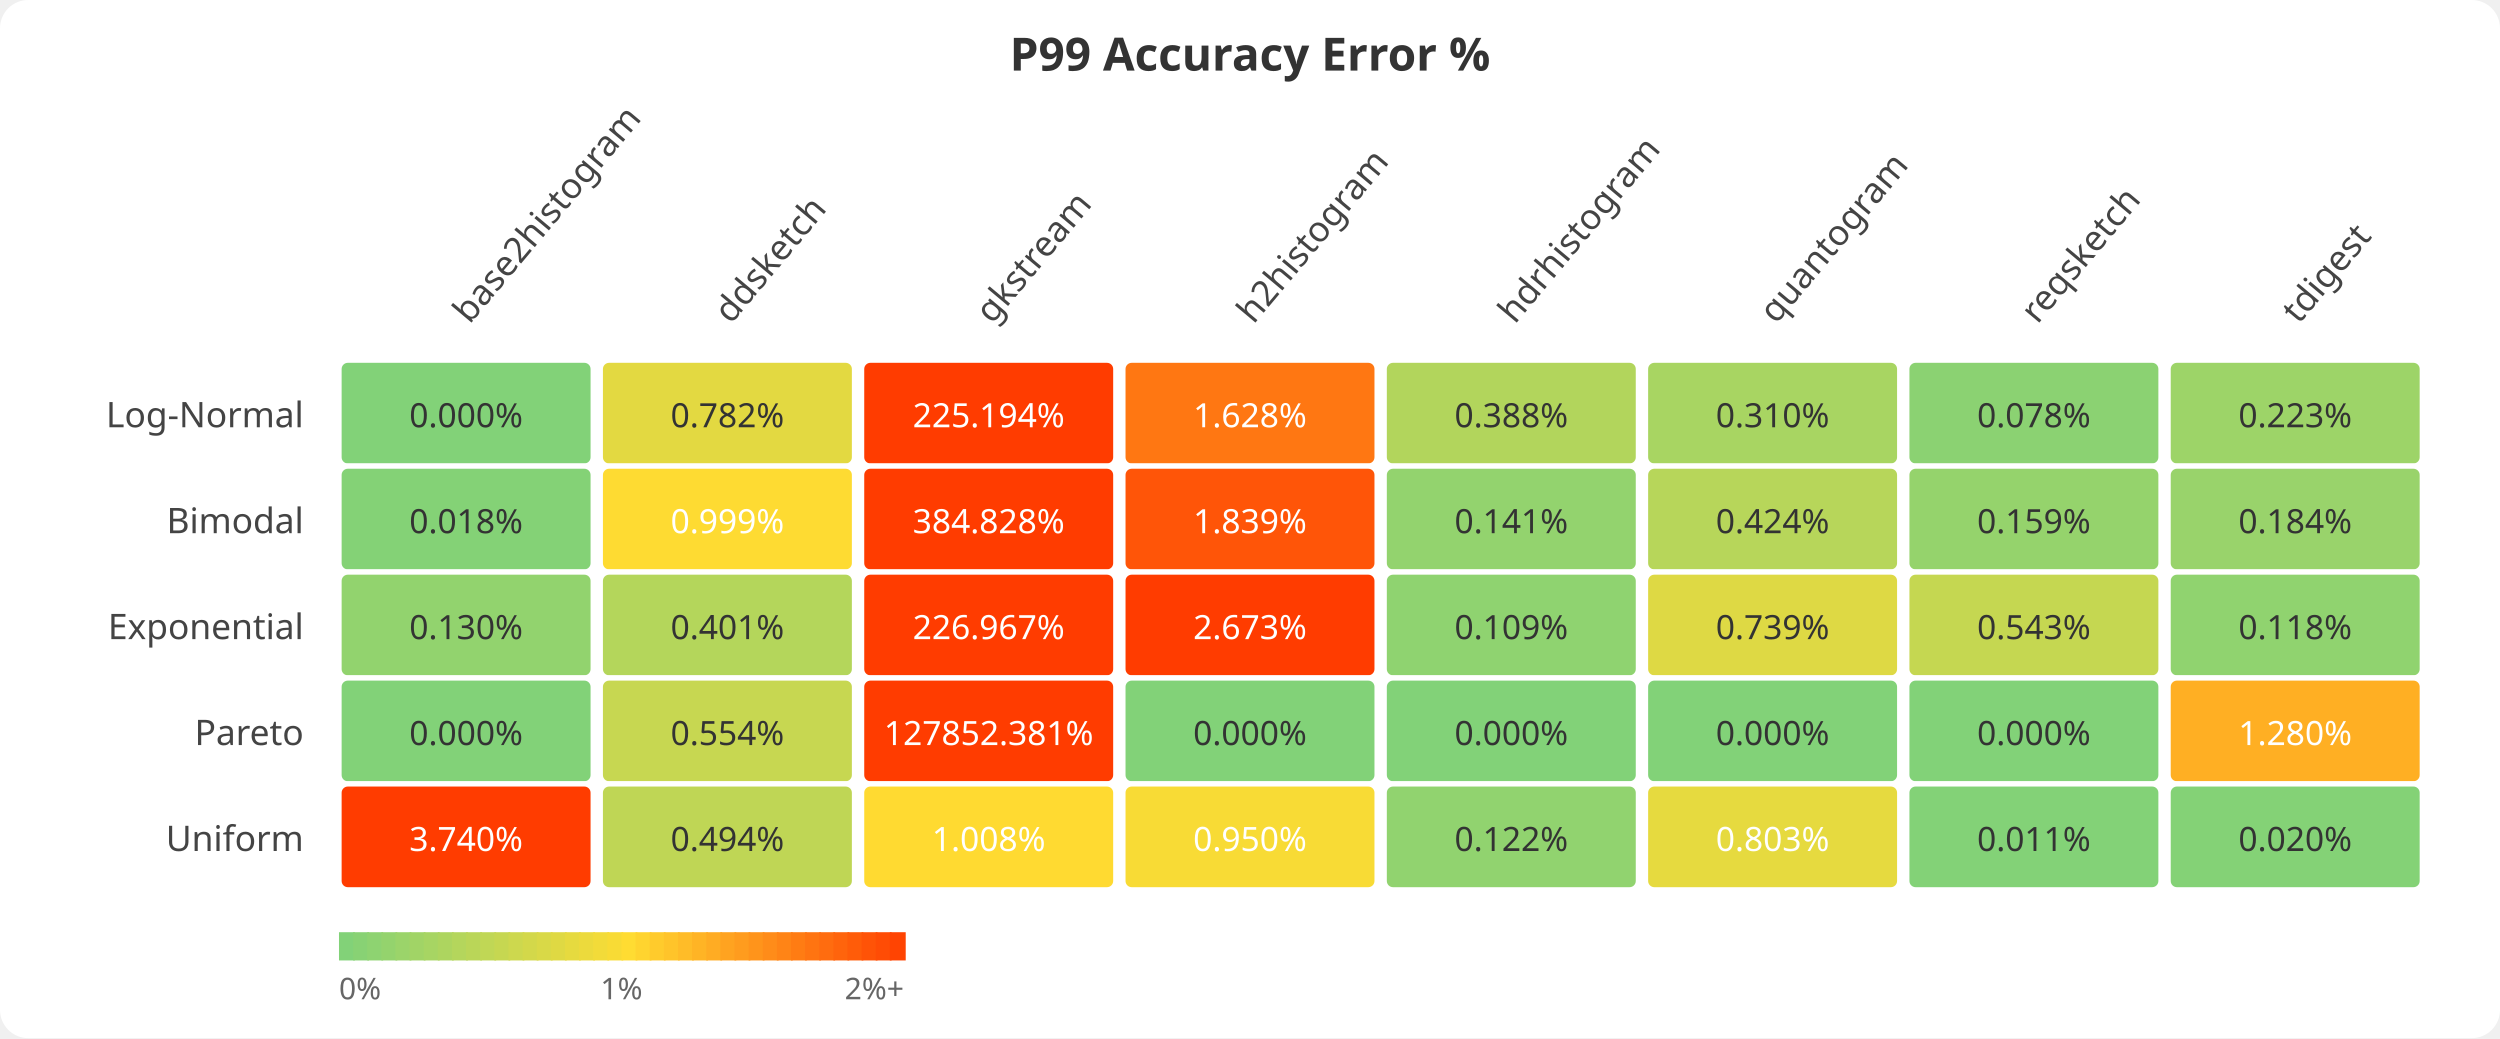
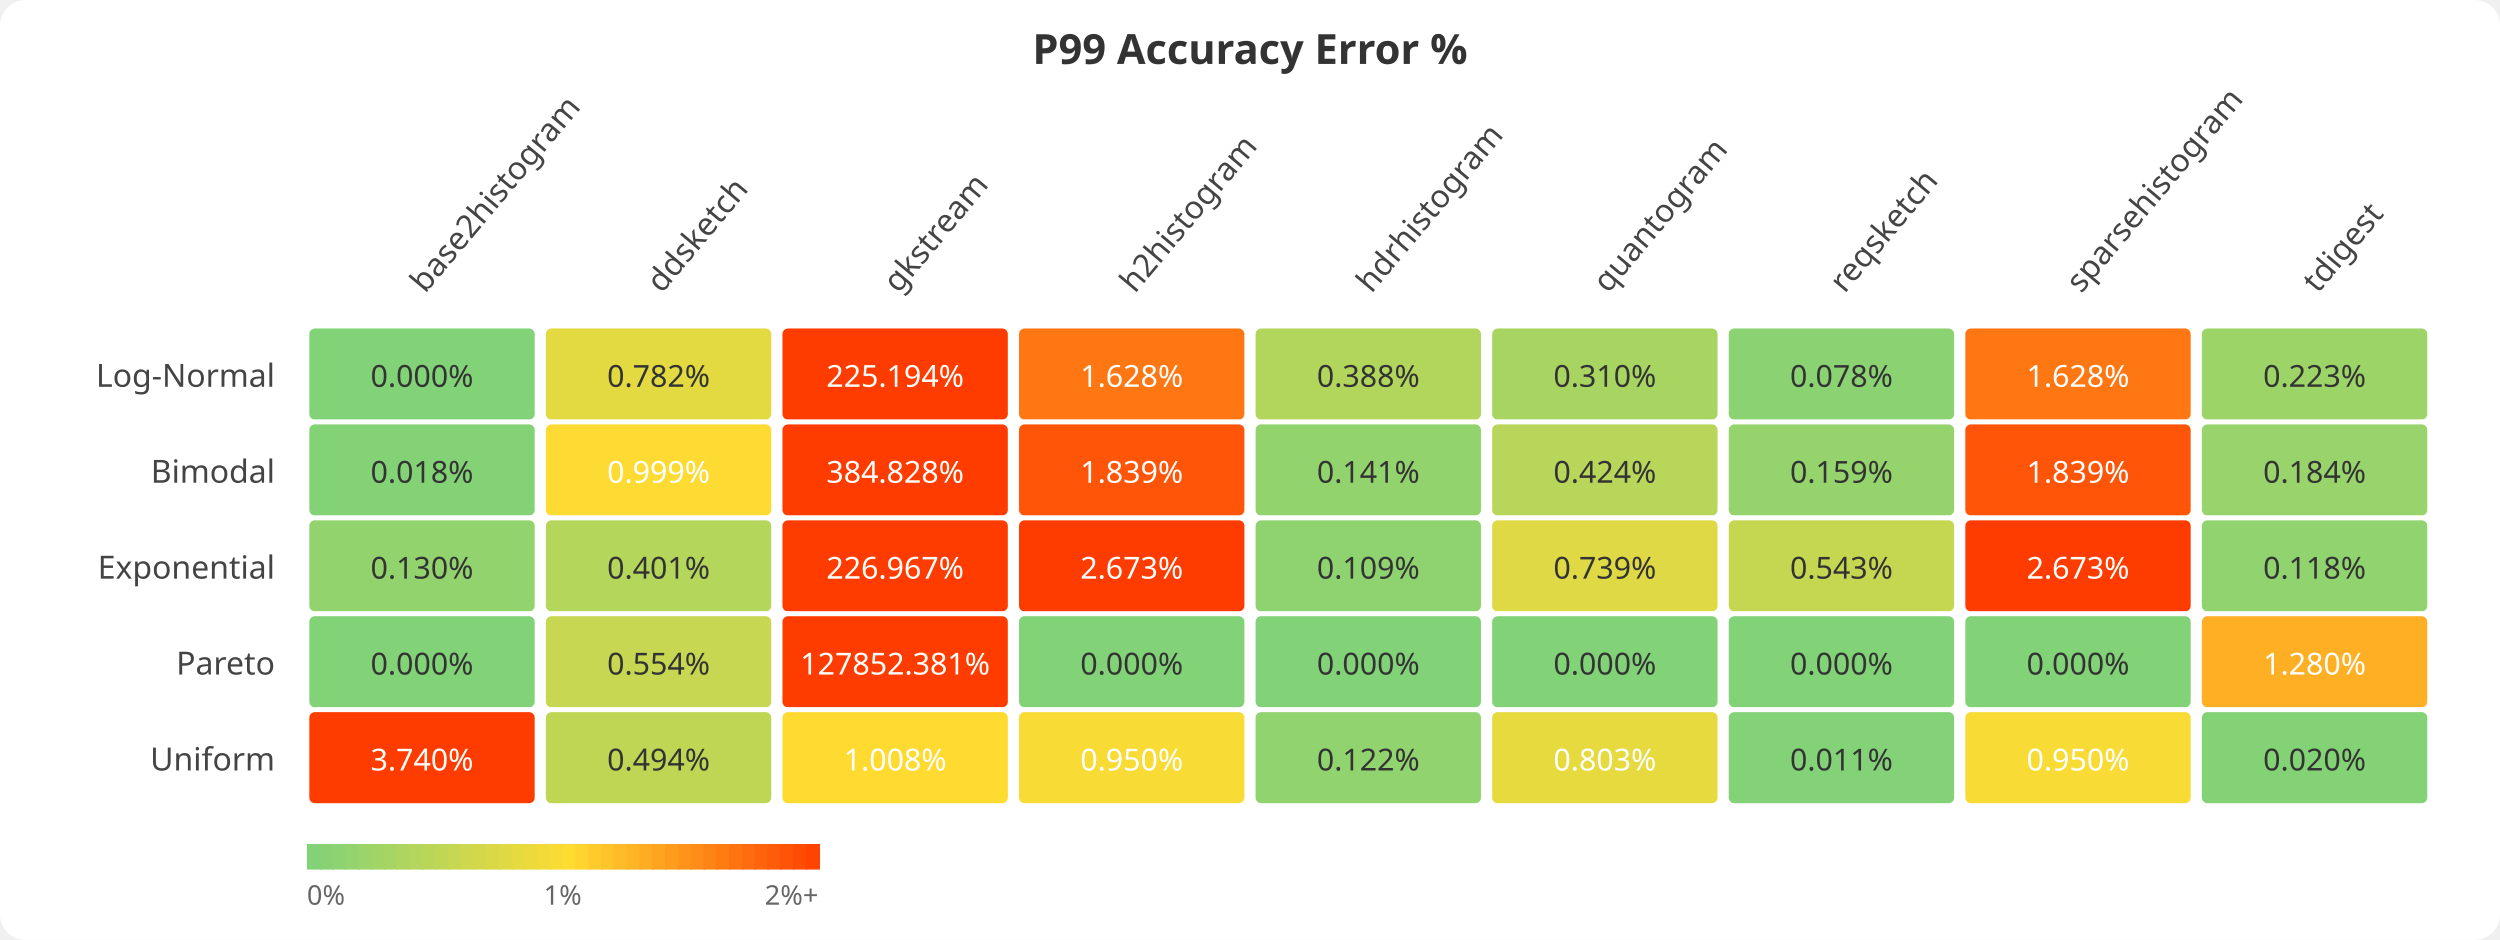
- <svg xmlns="http://www.w3.org/2000/svg" viewBox="0 0 708 294" width="708" height="294">
-   <rect x="0.0" y="0.0" width="708.0" height="294.0" fill="white" rx="8" />
-   <text x="354.0" y="20.0" font-family="system-ui,sans-serif" font-size="13" font-weight="600" fill="#333" text-anchor="middle">P99 Accuracy Error %</text>
+ <svg xmlns="http://www.w3.org/2000/svg" viewBox="0 0 782 294" width="782" height="294">
+   <rect x="0.0" y="0.0" width="782.0" height="294.0" fill="white" rx="8" />
+   <text x="391.0" y="20.0" font-family="system-ui,sans-serif" font-size="13" font-weight="600" fill="#333" text-anchor="middle">P99 Accuracy Error %</text>
  <text x="133.0" y="92.0" font-family="system-ui,sans-serif" font-size="10" fill="#444" text-anchor="start" transform="rotate(-50,133.0,92.0)">base2histogram</text>
  <text x="207.0" y="92.0" font-family="system-ui,sans-serif" font-size="10" fill="#444" text-anchor="start" transform="rotate(-50,207.0,92.0)">ddsketch</text>
  <text x="281.0" y="92.0" font-family="system-ui,sans-serif" font-size="10" fill="#444" text-anchor="start" transform="rotate(-50,281.0,92.0)">gkstream</text>
  <text x="355.0" y="92.0" font-family="system-ui,sans-serif" font-size="10" fill="#444" text-anchor="start" transform="rotate(-50,355.0,92.0)">h2histogram</text>
  <text x="429.0" y="92.0" font-family="system-ui,sans-serif" font-size="10" fill="#444" text-anchor="start" transform="rotate(-50,429.0,92.0)">hdrhistogram</text>
  <text x="503.0" y="92.0" font-family="system-ui,sans-serif" font-size="10" fill="#444" text-anchor="start" transform="rotate(-50,503.0,92.0)">quantogram</text>
  <text x="577.0" y="92.0" font-family="system-ui,sans-serif" font-size="10" fill="#444" text-anchor="start" transform="rotate(-50,577.0,92.0)">reqsketch</text>
-   <text x="651.0" y="92.0" font-family="system-ui,sans-serif" font-size="10" fill="#444" text-anchor="start" transform="rotate(-50,651.0,92.0)">tdigest</text>
+   <text x="651.0" y="92.0" font-family="system-ui,sans-serif" font-size="10" fill="#444" text-anchor="start" transform="rotate(-50,651.0,92.0)">sparsehistogram</text>
+   <text x="725.0" y="92.0" font-family="system-ui,sans-serif" font-size="10" fill="#444" text-anchor="start" transform="rotate(-50,725.0,92.0)">tdigest</text>
  <text x="86.0" y="121.0" font-family="system-ui,sans-serif" font-size="10" fill="#444" text-anchor="end">Log-Normal</text>
  <rect x="96.0" y="102.0" width="72.0" height="30.0" fill="#82d278" stroke="white" stroke-width="1.5" rx="2.5" />
  <text x="132.0" y="121.0" font-family="system-ui,sans-serif" font-size="9.5" font-weight="500" fill="#333" text-anchor="middle">0.000%</text>
  <rect x="170.0" y="102.0" width="72.0" height="30.0" fill="#e3d941" stroke="white" stroke-width="1.5" rx="2.5" />
  <text x="206.0" y="121.0" font-family="system-ui,sans-serif" font-size="9.5" font-weight="500" fill="#333" text-anchor="middle">0.782%</text>
  <rect x="244.0" y="102.0" width="72.0" height="30.0" fill="#ff3c00" stroke="white" stroke-width="1.5" rx="2.5" />
  <text x="280.0" y="121.0" font-family="system-ui,sans-serif" font-size="9.5" font-weight="500" fill="#fff" text-anchor="middle">225.194%</text>
  <rect x="318.0" y="102.0" width="72.0" height="30.0" fill="#ff7712" stroke="white" stroke-width="1.5" rx="2.5" />
  <text x="354.0" y="121.0" font-family="system-ui,sans-serif" font-size="9.5" font-weight="500" fill="#fff" text-anchor="middle">1.628%</text>
  <rect x="392.0" y="102.0" width="72.0" height="30.0" fill="#b2d55c" stroke="white" stroke-width="1.5" rx="2.5" />
  <text x="428.0" y="121.0" font-family="system-ui,sans-serif" font-size="9.5" font-weight="500" fill="#333" text-anchor="middle">0.388%</text>
  <rect x="466.0" y="102.0" width="72.0" height="30.0" fill="#a8d562" stroke="white" stroke-width="1.5" rx="2.5" />
  <text x="502.0" y="121.0" font-family="system-ui,sans-serif" font-size="9.5" font-weight="500" fill="#333" text-anchor="middle">0.310%</text>
  <rect x="540.0" y="102.0" width="72.0" height="30.0" fill="#8bd272" stroke="white" stroke-width="1.5" rx="2.5" />
  <text x="576.0" y="121.0" font-family="system-ui,sans-serif" font-size="9.5" font-weight="500" fill="#333" text-anchor="middle">0.078%</text>
-   <rect x="614.0" y="102.0" width="72.0" height="30.0" fill="#9dd468" stroke="white" stroke-width="1.5" rx="2.5" />
-   <text x="650.0" y="121.0" font-family="system-ui,sans-serif" font-size="9.5" font-weight="500" fill="#333" text-anchor="middle">0.223%</text>
+   <rect x="614.0" y="102.0" width="72.0" height="30.0" fill="#ff7712" stroke="white" stroke-width="1.5" rx="2.5" />
+   <text x="650.0" y="121.0" font-family="system-ui,sans-serif" font-size="9.5" font-weight="500" fill="#fff" text-anchor="middle">1.628%</text>
+   <rect x="688.0" y="102.0" width="72.0" height="30.0" fill="#9dd468" stroke="white" stroke-width="1.5" rx="2.5" />
+   <text x="724.0" y="121.0" font-family="system-ui,sans-serif" font-size="9.5" font-weight="500" fill="#333" text-anchor="middle">0.223%</text>
  <text x="86.0" y="151.0" font-family="system-ui,sans-serif" font-size="10" fill="#444" text-anchor="end">Bimodal</text>
  <rect x="96.0" y="132.0" width="72.0" height="30.0" fill="#84d276" stroke="white" stroke-width="1.5" rx="2.5" />
  <text x="132.0" y="151.0" font-family="system-ui,sans-serif" font-size="9.5" font-weight="500" fill="#333" text-anchor="middle">0.018%</text>
  <rect x="170.0" y="132.0" width="72.0" height="30.0" fill="#fedb32" stroke="white" stroke-width="1.5" rx="2.5" />
  <text x="206.0" y="151.0" font-family="system-ui,sans-serif" font-size="9.5" font-weight="500" fill="#fff" text-anchor="middle">0.999%</text>
  <rect x="244.0" y="132.0" width="72.0" height="30.0" fill="#ff3c00" stroke="white" stroke-width="1.5" rx="2.5" />
  <text x="280.0" y="151.0" font-family="system-ui,sans-serif" font-size="9.5" font-weight="500" fill="#fff" text-anchor="middle">384.828%</text>
  <rect x="318.0" y="132.0" width="72.0" height="30.0" fill="#ff5508" stroke="white" stroke-width="1.5" rx="2.5" />
  <text x="354.0" y="151.0" font-family="system-ui,sans-serif" font-size="9.5" font-weight="500" fill="#fff" text-anchor="middle">1.839%</text>
  <rect x="392.0" y="132.0" width="72.0" height="30.0" fill="#93d36e" stroke="white" stroke-width="1.5" rx="2.5" />
  <text x="428.0" y="151.0" font-family="system-ui,sans-serif" font-size="9.5" font-weight="500" fill="#333" text-anchor="middle">0.141%</text>
  <rect x="466.0" y="132.0" width="72.0" height="30.0" fill="#b7d65a" stroke="white" stroke-width="1.5" rx="2.5" />
  <text x="502.0" y="151.0" font-family="system-ui,sans-serif" font-size="9.5" font-weight="500" fill="#333" text-anchor="middle">0.424%</text>
  <rect x="540.0" y="132.0" width="72.0" height="30.0" fill="#95d36c" stroke="white" stroke-width="1.5" rx="2.5" />
  <text x="576.0" y="151.0" font-family="system-ui,sans-serif" font-size="9.5" font-weight="500" fill="#333" text-anchor="middle">0.159%</text>
-   <rect x="614.0" y="132.0" width="72.0" height="30.0" fill="#99d36b" stroke="white" stroke-width="1.5" rx="2.5" />
-   <text x="650.0" y="151.0" font-family="system-ui,sans-serif" font-size="9.5" font-weight="500" fill="#333" text-anchor="middle">0.184%</text>
+   <rect x="614.0" y="132.0" width="72.0" height="30.0" fill="#ff5508" stroke="white" stroke-width="1.5" rx="2.5" />
+   <text x="650.0" y="151.0" font-family="system-ui,sans-serif" font-size="9.5" font-weight="500" fill="#fff" text-anchor="middle">1.839%</text>
+   <rect x="688.0" y="132.0" width="72.0" height="30.0" fill="#99d36b" stroke="white" stroke-width="1.5" rx="2.5" />
+   <text x="724.0" y="151.0" font-family="system-ui,sans-serif" font-size="9.5" font-weight="500" fill="#333" text-anchor="middle">0.184%</text>
  <text x="86.0" y="181.0" font-family="system-ui,sans-serif" font-size="10" fill="#444" text-anchor="end">Exponential</text>
  <rect x="96.0" y="162.0" width="72.0" height="30.0" fill="#92d36e" stroke="white" stroke-width="1.5" rx="2.5" />
  <text x="132.0" y="181.0" font-family="system-ui,sans-serif" font-size="9.5" font-weight="500" fill="#333" text-anchor="middle">0.130%</text>
  <rect x="170.0" y="162.0" width="72.0" height="30.0" fill="#b4d65b" stroke="white" stroke-width="1.5" rx="2.5" />
  <text x="206.0" y="181.0" font-family="system-ui,sans-serif" font-size="9.5" font-weight="500" fill="#333" text-anchor="middle">0.401%</text>
  <rect x="244.0" y="162.0" width="72.0" height="30.0" fill="#ff3c00" stroke="white" stroke-width="1.5" rx="2.5" />
  <text x="280.0" y="181.0" font-family="system-ui,sans-serif" font-size="9.5" font-weight="500" fill="#fff" text-anchor="middle">226.967%</text>
  <rect x="318.0" y="162.0" width="72.0" height="30.0" fill="#ff3c00" stroke="white" stroke-width="1.5" rx="2.5" />
  <text x="354.0" y="181.0" font-family="system-ui,sans-serif" font-size="9.5" font-weight="500" fill="#fff" text-anchor="middle">2.673%</text>
  <rect x="392.0" y="162.0" width="72.0" height="30.0" fill="#8fd370" stroke="white" stroke-width="1.5" rx="2.5" />
  <text x="428.0" y="181.0" font-family="system-ui,sans-serif" font-size="9.5" font-weight="500" fill="#333" text-anchor="middle">0.109%</text>
  <rect x="466.0" y="162.0" width="72.0" height="30.0" fill="#ded944" stroke="white" stroke-width="1.5" rx="2.5" />
  <text x="502.0" y="181.0" font-family="system-ui,sans-serif" font-size="9.5" font-weight="500" fill="#333" text-anchor="middle">0.739%</text>
  <rect x="540.0" y="162.0" width="72.0" height="30.0" fill="#c5d751" stroke="white" stroke-width="1.5" rx="2.5" />
  <text x="576.0" y="181.0" font-family="system-ui,sans-serif" font-size="9.5" font-weight="500" fill="#333" text-anchor="middle">0.543%</text>
-   <rect x="614.0" y="162.0" width="72.0" height="30.0" fill="#90d36f" stroke="white" stroke-width="1.5" rx="2.5" />
-   <text x="650.0" y="181.0" font-family="system-ui,sans-serif" font-size="9.5" font-weight="500" fill="#333" text-anchor="middle">0.118%</text>
+   <rect x="614.0" y="162.0" width="72.0" height="30.0" fill="#ff3c00" stroke="white" stroke-width="1.5" rx="2.5" />
+   <text x="650.0" y="181.0" font-family="system-ui,sans-serif" font-size="9.5" font-weight="500" fill="#fff" text-anchor="middle">2.673%</text>
+   <rect x="688.0" y="162.0" width="72.0" height="30.0" fill="#90d36f" stroke="white" stroke-width="1.5" rx="2.5" />
+   <text x="724.0" y="181.0" font-family="system-ui,sans-serif" font-size="9.5" font-weight="500" fill="#333" text-anchor="middle">0.118%</text>
  <text x="86.0" y="211.0" font-family="system-ui,sans-serif" font-size="10" fill="#444" text-anchor="end">Pareto</text>
  <rect x="96.0" y="192.0" width="72.0" height="30.0" fill="#82d278" stroke="white" stroke-width="1.5" rx="2.5" />
  <text x="132.0" y="211.0" font-family="system-ui,sans-serif" font-size="9.5" font-weight="500" fill="#333" text-anchor="middle">0.000%</text>
  <rect x="170.0" y="192.0" width="72.0" height="30.0" fill="#c7d751" stroke="white" stroke-width="1.5" rx="2.5" />
  <text x="206.0" y="211.0" font-family="system-ui,sans-serif" font-size="9.5" font-weight="500" fill="#333" text-anchor="middle">0.554%</text>
  <rect x="244.0" y="192.0" width="72.0" height="30.0" fill="#ff3c00" stroke="white" stroke-width="1.5" rx="2.5" />
  <text x="280.0" y="211.0" font-family="system-ui,sans-serif" font-size="9.5" font-weight="500" fill="#fff" text-anchor="middle">127852.381%</text>
  <rect x="318.0" y="192.0" width="72.0" height="30.0" fill="#82d278" stroke="white" stroke-width="1.5" rx="2.5" />
  <text x="354.0" y="211.0" font-family="system-ui,sans-serif" font-size="9.5" font-weight="500" fill="#333" text-anchor="middle">0.000%</text>
  <rect x="392.0" y="192.0" width="72.0" height="30.0" fill="#82d278" stroke="white" stroke-width="1.5" rx="2.5" />
  <text x="428.0" y="211.0" font-family="system-ui,sans-serif" font-size="9.5" font-weight="500" fill="#333" text-anchor="middle">0.000%</text>
  <rect x="466.0" y="192.0" width="72.0" height="30.0" fill="#82d278" stroke="white" stroke-width="1.5" rx="2.5" />
  <text x="502.0" y="211.0" font-family="system-ui,sans-serif" font-size="9.5" font-weight="500" fill="#333" text-anchor="middle">0.000%</text>
  <rect x="540.0" y="192.0" width="72.0" height="30.0" fill="#82d278" stroke="white" stroke-width="1.5" rx="2.5" />
  <text x="576.0" y="211.0" font-family="system-ui,sans-serif" font-size="9.5" font-weight="500" fill="#333" text-anchor="middle">0.000%</text>
-   <rect x="614.0" y="192.0" width="72.0" height="30.0" fill="#ffaf23" stroke="white" stroke-width="1.5" rx="2.5" />
-   <text x="650.0" y="211.0" font-family="system-ui,sans-serif" font-size="9.5" font-weight="500" fill="#fff" text-anchor="middle">1.280%</text>
+   <rect x="614.0" y="192.0" width="72.0" height="30.0" fill="#82d278" stroke="white" stroke-width="1.5" rx="2.5" />
+   <text x="650.0" y="211.0" font-family="system-ui,sans-serif" font-size="9.5" font-weight="500" fill="#333" text-anchor="middle">0.000%</text>
+   <rect x="688.0" y="192.0" width="72.0" height="30.0" fill="#ffaf23" stroke="white" stroke-width="1.5" rx="2.5" />
+   <text x="724.0" y="211.0" font-family="system-ui,sans-serif" font-size="9.5" font-weight="500" fill="#fff" text-anchor="middle">1.280%</text>
  <text x="86.0" y="241.0" font-family="system-ui,sans-serif" font-size="10" fill="#444" text-anchor="end">Uniform</text>
  <rect x="96.0" y="222.0" width="72.0" height="30.0" fill="#ff3c00" stroke="white" stroke-width="1.5" rx="2.5" />
  <text x="132.0" y="241.0" font-family="system-ui,sans-serif" font-size="9.5" font-weight="500" fill="#fff" text-anchor="middle">3.740%</text>
  <rect x="170.0" y="222.0" width="72.0" height="30.0" fill="#bfd655" stroke="white" stroke-width="1.5" rx="2.5" />
  <text x="206.0" y="241.0" font-family="system-ui,sans-serif" font-size="9.5" font-weight="500" fill="#333" text-anchor="middle">0.494%</text>
  <rect x="244.0" y="222.0" width="72.0" height="30.0" fill="#ffda31" stroke="white" stroke-width="1.5" rx="2.5" />
  <text x="280.0" y="241.0" font-family="system-ui,sans-serif" font-size="9.5" font-weight="500" fill="#fff" text-anchor="middle">1.008%</text>
  <rect x="318.0" y="222.0" width="72.0" height="30.0" fill="#f8db35" stroke="white" stroke-width="1.5" rx="2.5" />
  <text x="354.0" y="241.0" font-family="system-ui,sans-serif" font-size="9.5" font-weight="500" fill="#fff" text-anchor="middle">0.950%</text>
  <rect x="392.0" y="222.0" width="72.0" height="30.0" fill="#91d36f" stroke="white" stroke-width="1.5" rx="2.5" />
  <text x="428.0" y="241.0" font-family="system-ui,sans-serif" font-size="9.5" font-weight="500" fill="#333" text-anchor="middle">0.122%</text>
  <rect x="466.0" y="222.0" width="72.0" height="30.0" fill="#e6da3f" stroke="white" stroke-width="1.5" rx="2.5" />
  <text x="502.0" y="241.0" font-family="system-ui,sans-serif" font-size="9.5" font-weight="500" fill="#fff" text-anchor="middle">0.803%</text>
  <rect x="540.0" y="222.0" width="72.0" height="30.0" fill="#83d277" stroke="white" stroke-width="1.5" rx="2.5" />
  <text x="576.0" y="241.0" font-family="system-ui,sans-serif" font-size="9.5" font-weight="500" fill="#333" text-anchor="middle">0.011%</text>
-   <rect x="614.0" y="222.0" width="72.0" height="30.0" fill="#84d276" stroke="white" stroke-width="1.5" rx="2.5" />
-   <text x="650.0" y="241.0" font-family="system-ui,sans-serif" font-size="9.5" font-weight="500" fill="#333" text-anchor="middle">0.020%</text>
+   <rect x="614.0" y="222.0" width="72.0" height="30.0" fill="#f8db35" stroke="white" stroke-width="1.5" rx="2.5" />
+   <text x="650.0" y="241.0" font-family="system-ui,sans-serif" font-size="9.5" font-weight="500" fill="#fff" text-anchor="middle">0.950%</text>
+   <rect x="688.0" y="222.0" width="72.0" height="30.0" fill="#84d276" stroke="white" stroke-width="1.5" rx="2.5" />
+   <text x="724.0" y="241.0" font-family="system-ui,sans-serif" font-size="9.5" font-weight="500" fill="#333" text-anchor="middle">0.020%</text>
  <rect x="96.0" y="264.0" width="4.5" height="8.0" fill="#82d278" />
  <rect x="100.0" y="264.0" width="4.5" height="8.0" fill="#88d274" />
  <rect x="104.0" y="264.0" width="4.5" height="8.0" fill="#8ed371" />
  <rect x="108.0" y="264.0" width="4.5" height="8.0" fill="#94d36d" />
  <rect x="112.0" y="264.0" width="4.5" height="8.0" fill="#9bd46a" />
  <rect x="116.0" y="264.0" width="4.5" height="8.0" fill="#a1d466" />
  <rect x="120.0" y="264.0" width="4.5" height="8.0" fill="#a7d563" />
  <rect x="124.0" y="264.0" width="4.5" height="8.0" fill="#add55f" />
  <rect x="128.0" y="264.0" width="4.5" height="8.0" fill="#b4d65c" />
  <rect x="132.0" y="264.0" width="4.5" height="8.0" fill="#bad658" />
  <rect x="136.0" y="264.0" width="4.5" height="8.0" fill="#c0d755" />
  <rect x="140.0" y="264.0" width="4.5" height="8.0" fill="#c6d751" />
  <rect x="144.0" y="264.0" width="4.5" height="8.0" fill="#cdd84e" />
  <rect x="148.0" y="264.0" width="4.5" height="8.0" fill="#d3d84a" />
  <rect x="152.0" y="264.0" width="4.5" height="8.0" fill="#d9d947" />
  <rect x="156.0" y="264.0" width="4.5" height="8.0" fill="#dfd943" />
  <rect x="160.0" y="264.0" width="4.5" height="8.0" fill="#e6da3f" />
  <rect x="164.0" y="264.0" width="4.5" height="8.0" fill="#ecda3c" />
  <rect x="168.0" y="264.0" width="4.5" height="8.0" fill="#f2db39" />
  <rect x="172.0" y="264.0" width="4.5" height="8.0" fill="#f8db35" />
  <rect x="176.0" y="264.0" width="4.5" height="8.0" fill="#ffdc32" />
  <rect x="180.0" y="264.0" width="4.5" height="8.0" fill="#ffd42f" />
  <rect x="184.0" y="264.0" width="4.5" height="8.0" fill="#ffcb2c" />
  <rect x="188.0" y="264.0" width="4.5" height="8.0" fill="#ffc42a" />
  <rect x="192.0" y="264.0" width="4.5" height="8.0" fill="#ffbc28" />
  <rect x="196.0" y="264.0" width="4.5" height="8.0" fill="#ffb425" />
  <rect x="200.0" y="264.0" width="4.5" height="8.0" fill="#ffac23" />
  <rect x="204.0" y="264.0" width="4.5" height="8.0" fill="#ffa320" />
  <rect x="208.0" y="264.0" width="4.5" height="8.0" fill="#ff9c1e" />
  <rect x="212.0" y="264.0" width="4.5" height="8.0" fill="#ff941b" />
  <rect x="216.0" y="264.0" width="4.5" height="8.0" fill="#ff8c19" />
  <rect x="220.0" y="264.0" width="4.5" height="8.0" fill="#ff8416" />
  <rect x="224.0" y="264.0" width="4.5" height="8.0" fill="#ff7c13" />
  <rect x="228.0" y="264.0" width="4.5" height="8.0" fill="#ff7411" />
  <rect x="232.0" y="264.0" width="4.5" height="8.0" fill="#ff6c0f" />
  <rect x="236.0" y="264.0" width="4.5" height="8.0" fill="#ff640c" />
  <rect x="240.0" y="264.0" width="4.5" height="8.0" fill="#ff5c09" />
  <rect x="244.0" y="264.0" width="4.5" height="8.0" fill="#ff5307" />
  <rect x="248.0" y="264.0" width="4.5" height="8.0" fill="#ff4c05" />
  <rect x="252.0" y="264.0" width="4.5" height="8.0" fill="#ff4402" />
  <text x="96.0" y="283.0" font-family="system-ui,sans-serif" font-size="8.5" fill="#666">0%</text>
  <text x="176.0" y="283.0" font-family="system-ui,sans-serif" font-size="8.5" fill="#666" text-anchor="middle">1%</text>
  <text x="256.0" y="283.0" font-family="system-ui,sans-serif" font-size="8.5" fill="#666" text-anchor="end">2%+</text>
</svg>
